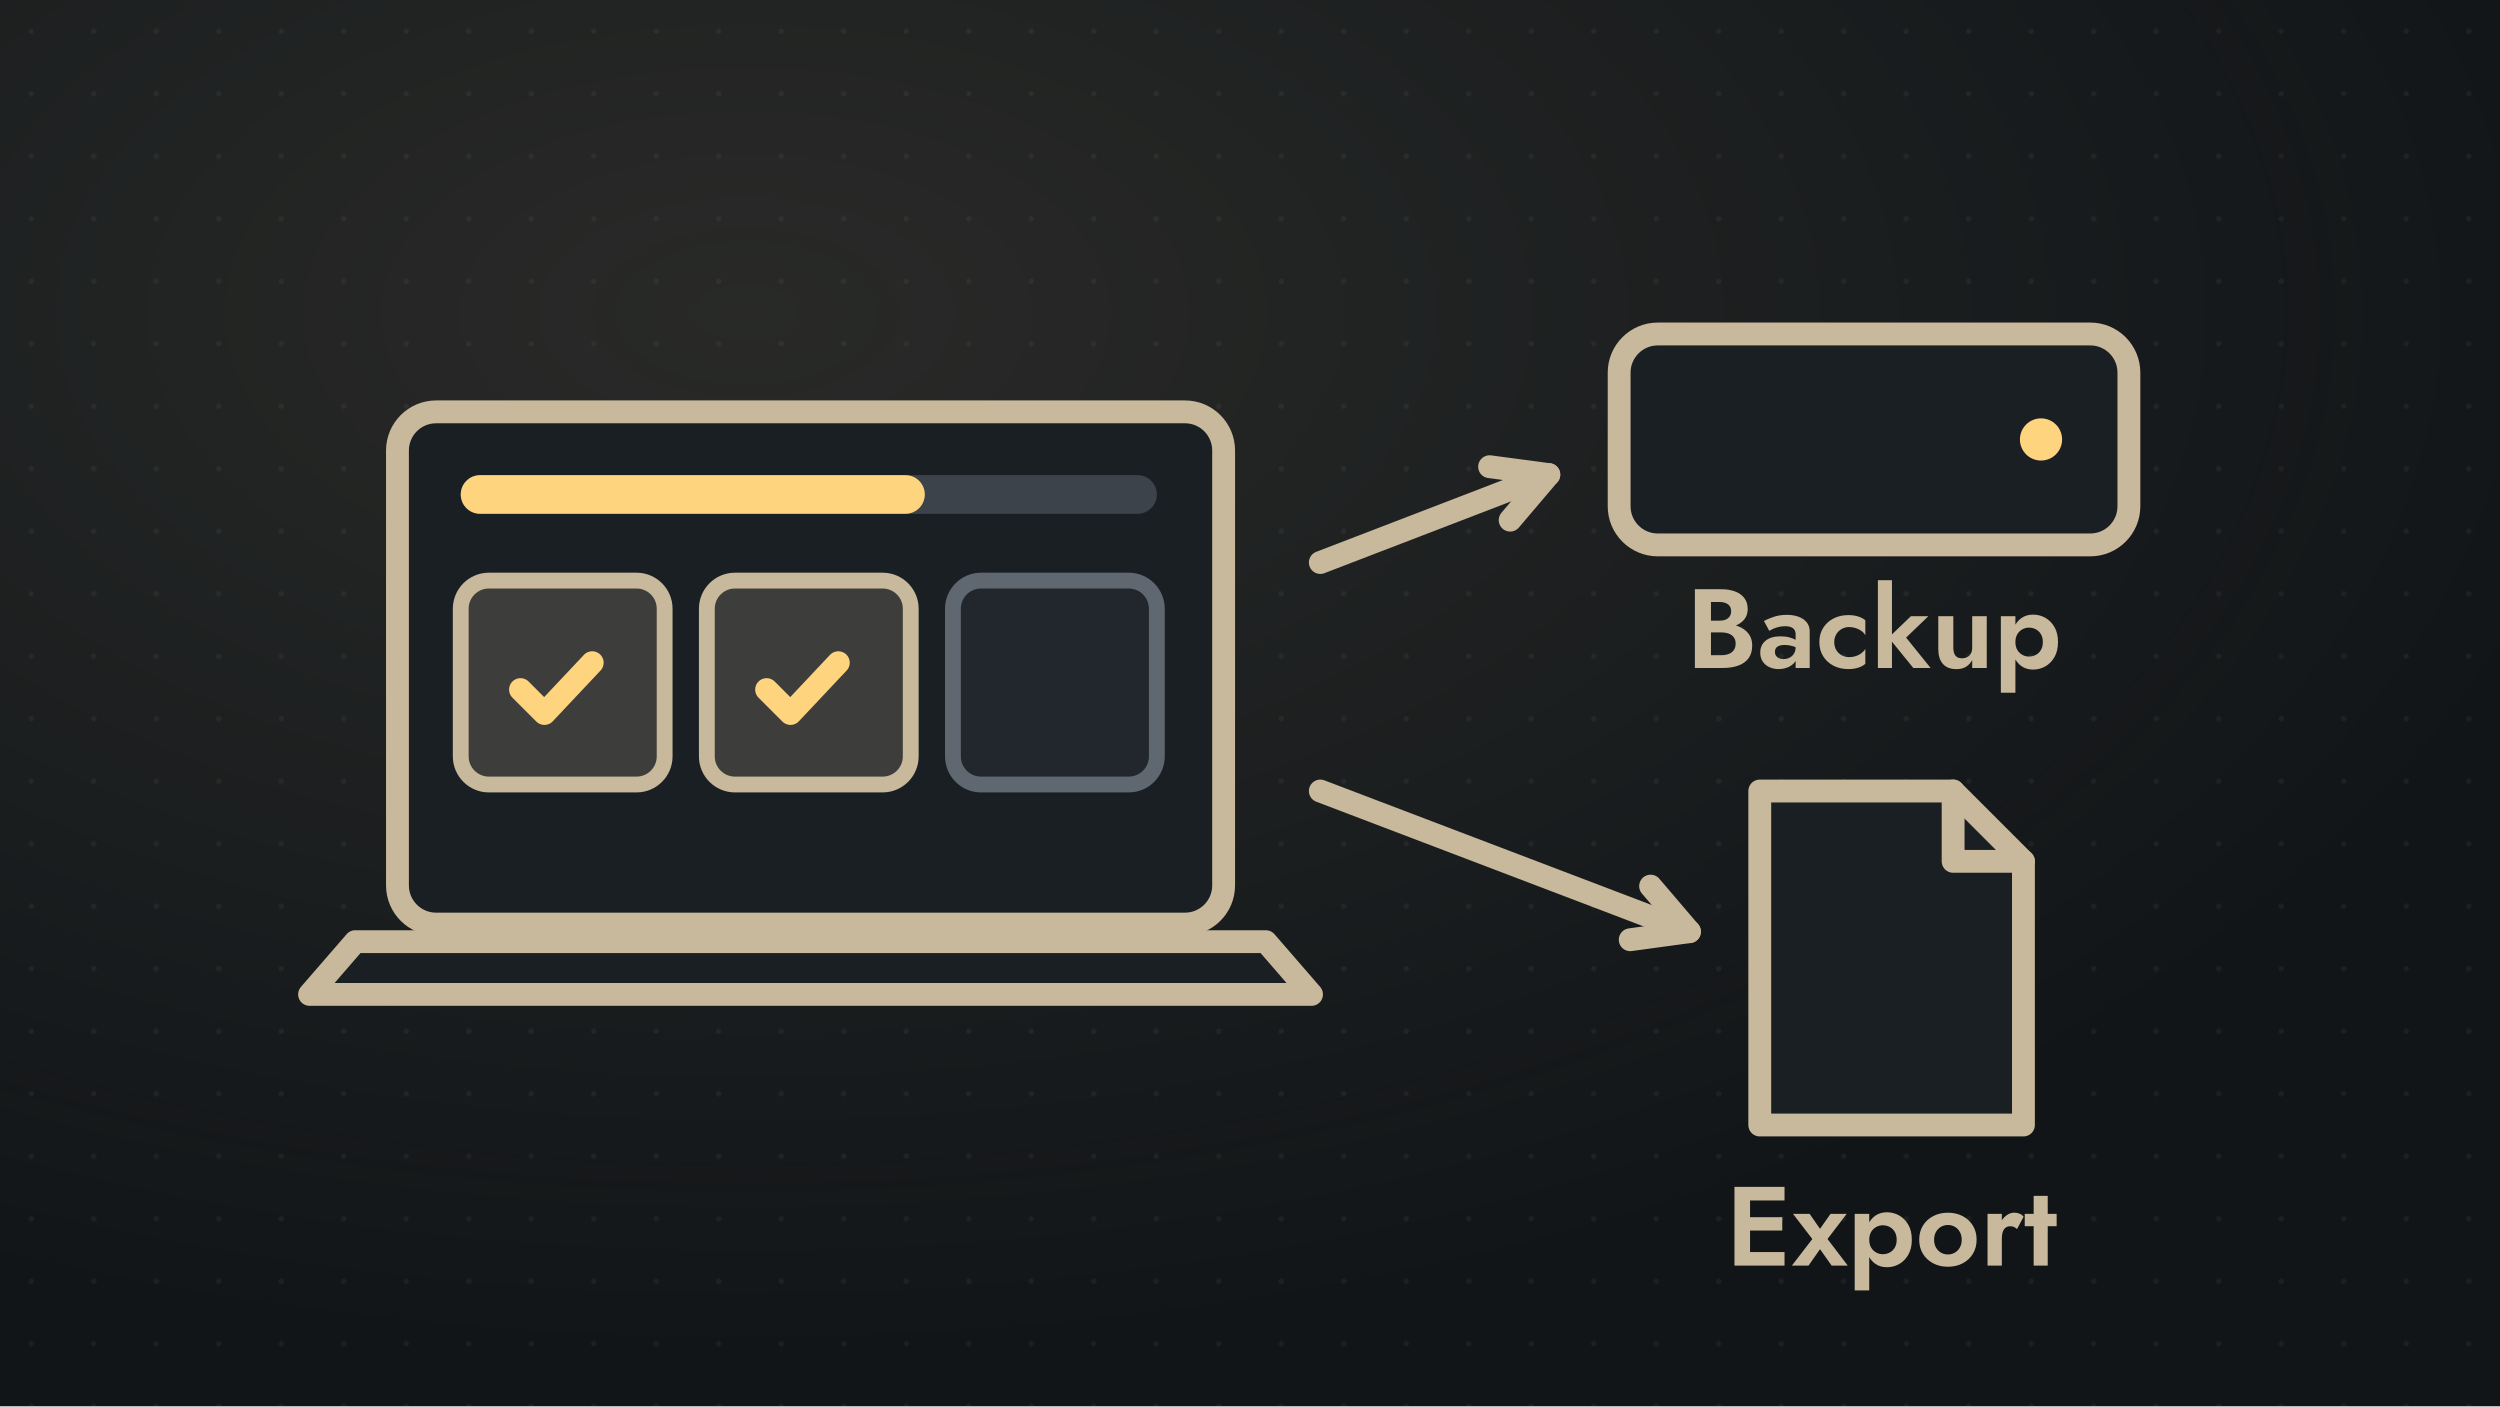
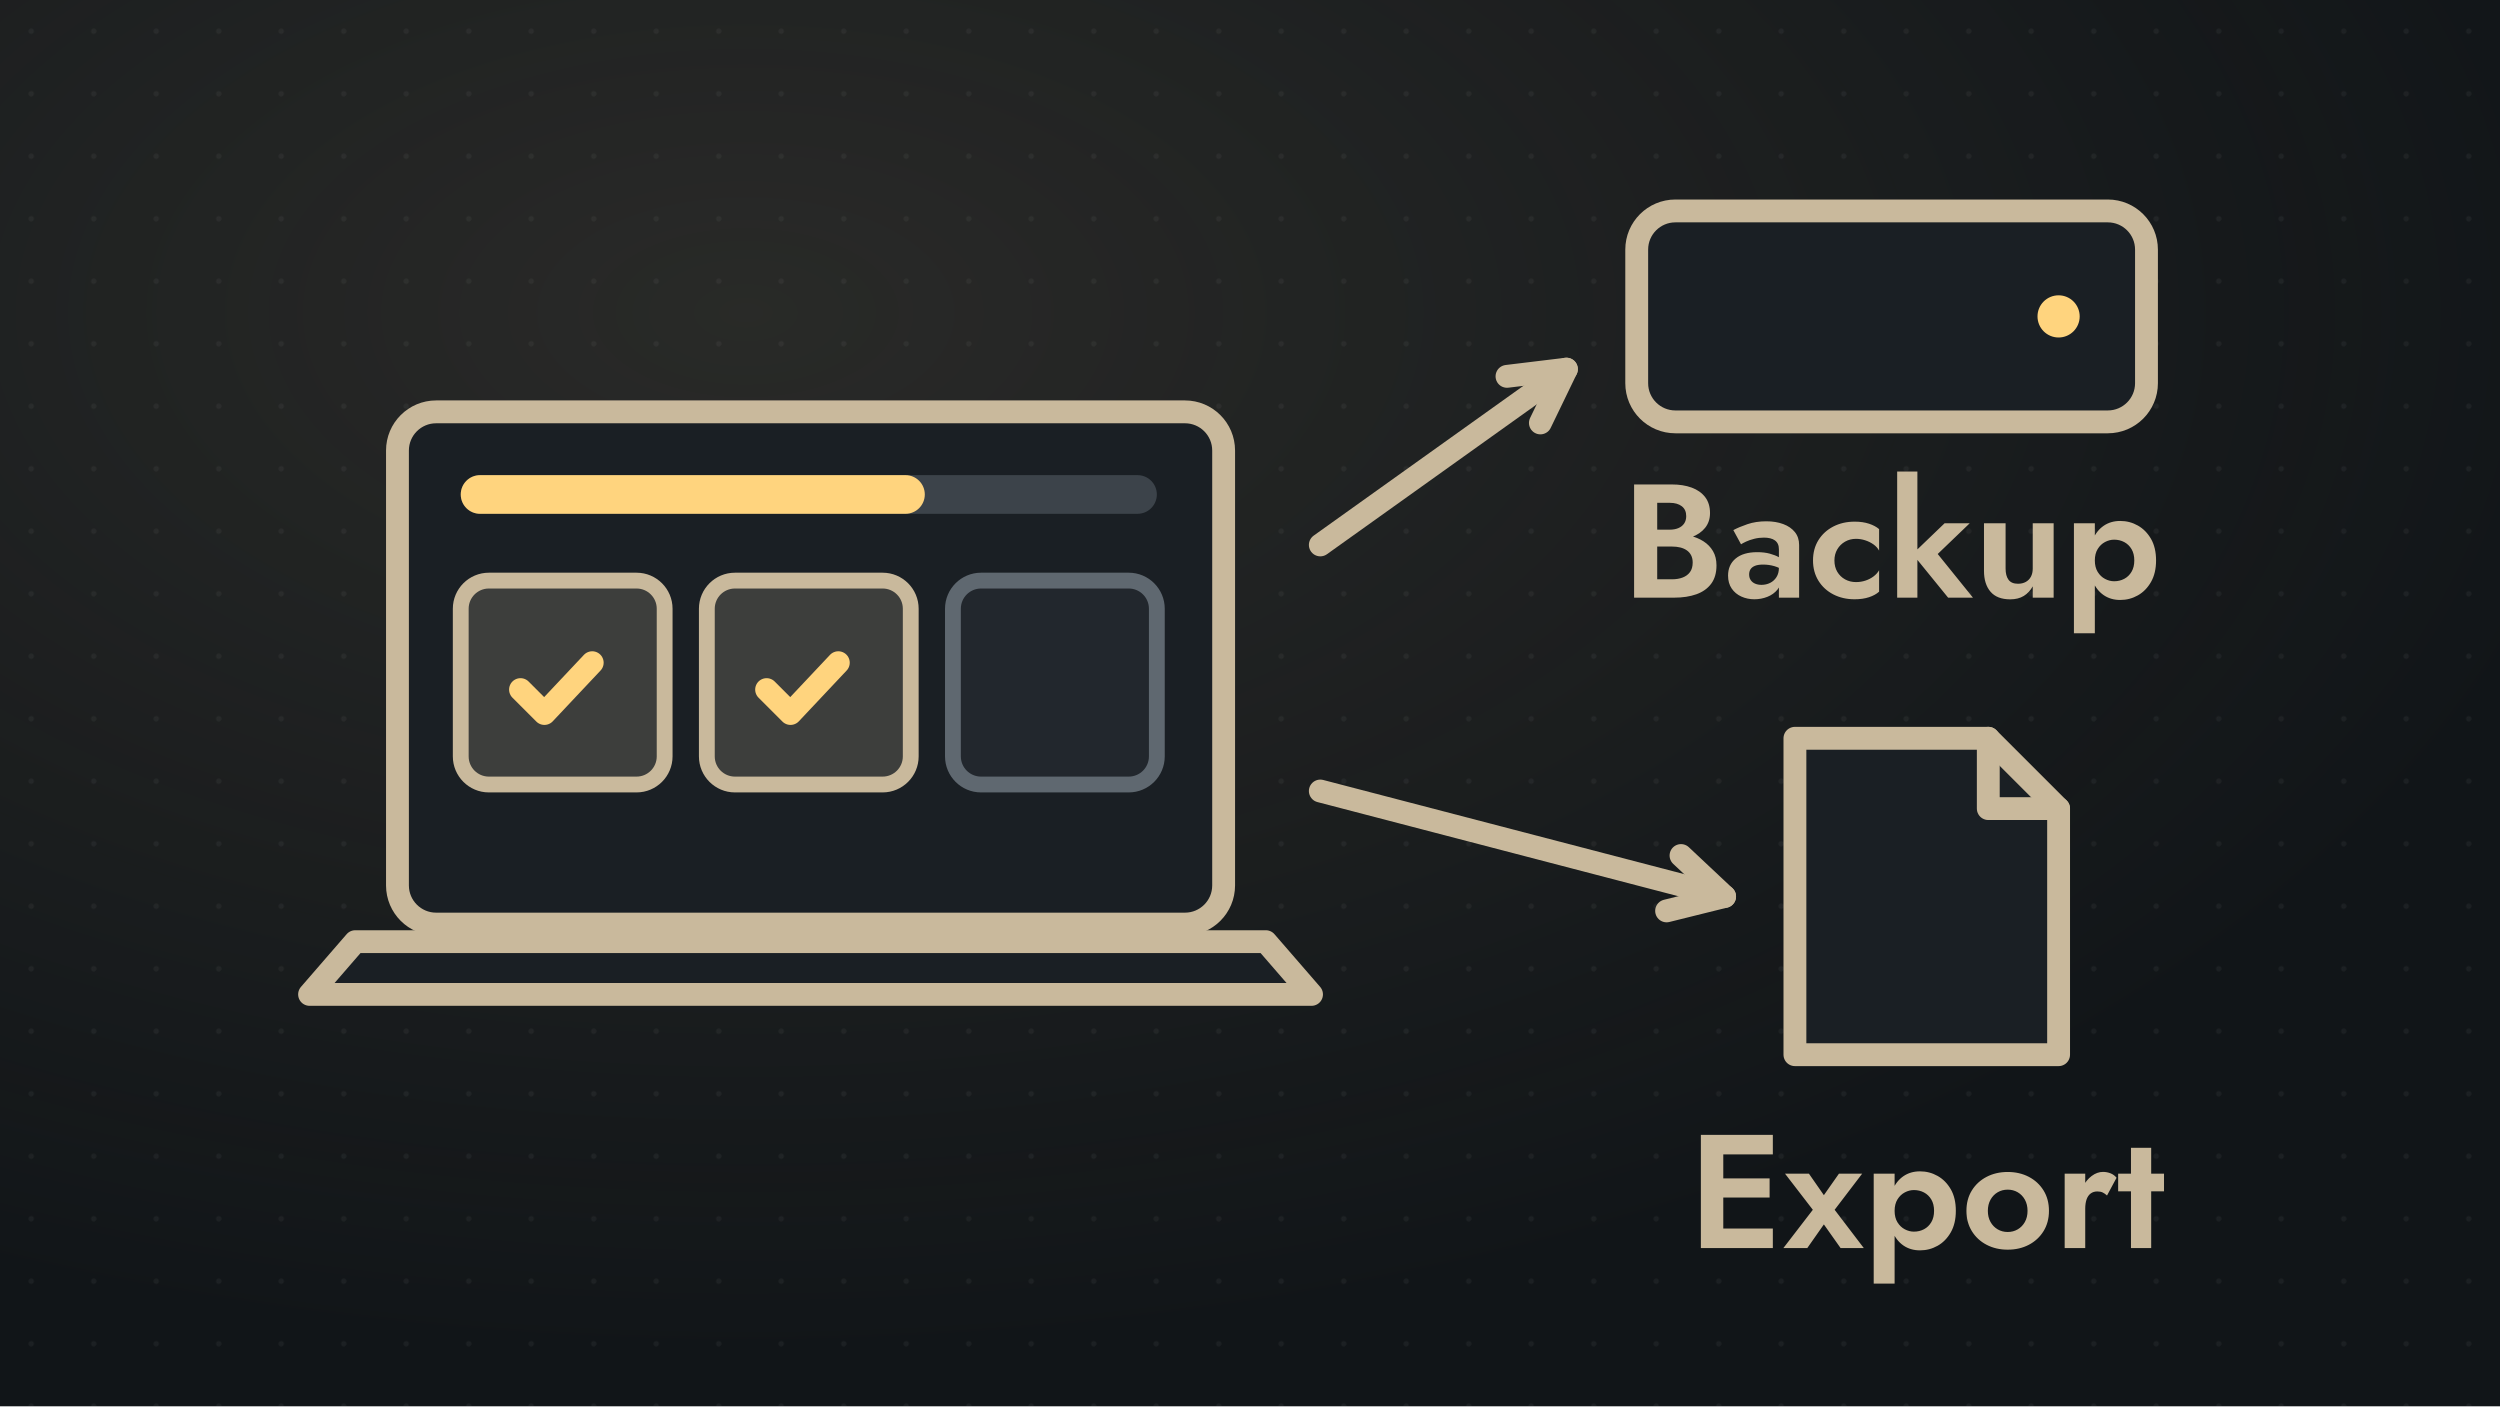
<svg xmlns="http://www.w3.org/2000/svg" width="1280" height="720" viewBox="0 0 1280 720">
  <defs>
    <pattern id="dots" width="32" height="32" patternUnits="userSpaceOnUse">
      <circle cx="16" cy="16" r="1.4" fill="#ffffff" fill-opacity=".05" />
    </pattern>
    <radialGradient id="glow" cx="30%" cy="22%" r="75%">
      <stop offset="0" stop-color="#a8977b" stop-opacity=".16" />
      <stop offset="1" stop-color="#a8977b" stop-opacity="0" />
    </radialGradient>
    <radialGradient id="gold" cx="50%" cy="50%" r="50%">
      <stop offset="0" stop-color="#ffd47e" stop-opacity=".35" />
      <stop offset="1" stop-color="#ffd47e" stop-opacity="0" />
    </radialGradient>
  </defs>
  <rect width="1280" height="720" fill="#111518" />
  <rect width="1280" height="720" fill="url(#dots)" />
  <rect width="1280" height="720" fill="url(#glow)" />
  <g fill="none" stroke-linecap="round" stroke-linejoin="round" transform="translate(64 0) scale(0.9)">
    <rect x="155.0" y="234.3" width="470" height="291.4" rx="22" fill="#1a1f24" stroke="#c9b99c" stroke-width="13" />
    <g transform="translate(191.0 270.3)">
      <rect x="0" y="0" width="396" height="22" rx="11" fill="#5f6870" fill-opacity=".5" />
      <rect x="0" y="0" width="264" height="22" rx="11" fill="#ffd47e" />
      <rect x="0" y="60" width="116" height="116" rx="16" fill="#c9b99c" fill-opacity="0.2" stroke="#c9b99c" stroke-width="9" />
      <path d="M34 122l13.6 13.6l27.2 -28.9" stroke="#ffd47e" stroke-width="13" />
      <rect x="140" y="60" width="116" height="116" rx="16" fill="#c9b99c" fill-opacity="0.2" stroke="#c9b99c" stroke-width="9" />
      <path d="M174 122l13.6 13.6l27.2 -28.9" stroke="#ffd47e" stroke-width="13" />
      <rect x="280" y="60" width="116" height="116" rx="16" fill="#5f6870" fill-opacity="0.12" stroke="#5f6870" stroke-width="9" />
    </g>
    <path d="M105.0 565.7H675.0L649.0 535.7H131.0Z" fill="#1a1f24" stroke="#c9b99c" stroke-width="13" />
-     <path d="M680 320L810 270" stroke="#c9b99c" stroke-width="13" />
-     <path d="M788.0 295.9L810 270L776.3 265.5" stroke="#c9b99c" stroke-width="13" />
-     <path d="M680 450L890 530" stroke="#c9b99c" stroke-width="13" />
-     <path d="M856.3 534.6L890 530L867.9 504.1" stroke="#c9b99c" stroke-width="13" />
-     <rect x="850" y="190" width="290" height="120" rx="22" fill="#1a1f24" stroke="#c9b99c" stroke-width="13" />
-     <circle cx="1090" cy="250" r="12" fill="#ffd47e" />
-     <path fill="#c9b99c" d="M899.988 357.28H908.042Q912.486 357.28 915.873 356.032Q919.261 354.784 921.199 352.366Q923.137 349.947 923.137 346.537Q923.137 342.697 921.199 340.192Q919.261 337.687 915.873 336.443Q912.486 335.2 908.042 335.2H893.094V380.0H908.957Q913.994 380.0 917.748 378.656Q921.501 377.312 923.599 374.496Q925.697 371.68 925.697 367.237Q925.697 363.945 924.312 361.582Q922.927 359.218 920.559 357.71Q918.191 356.201 915.206 355.483Q912.221 354.766 908.957 354.766H899.988V359.776H908.134Q909.898 359.776 911.375 360.142Q912.851 360.507 913.958 361.28Q915.064 362.053 915.672 363.255Q916.28 364.457 916.28 366.094Q916.28 368.434 915.21 369.888Q914.141 371.342 912.303 372.036Q910.465 372.731 908.134 372.731H902.237V342.469H907.22Q910.2 342.469 911.96 343.817Q913.72 345.166 913.72 347.735Q913.72 349.435 912.915 350.633Q912.111 351.831 910.648 352.462Q909.185 353.093 907.22 353.093H899.988Z M938.616 370.83Q938.616 369.586 939.192 368.722Q939.768 367.858 940.98 367.383Q942.191 366.907 944.138 366.907Q946.497 366.907 948.632 367.538Q950.767 368.169 952.513 369.458V365.573Q951.846 364.805 950.387 363.986Q948.929 363.168 946.785 362.583Q944.641 361.998 941.825 361.998Q936.303 361.998 933.29 364.507Q930.278 367.017 930.278 371.278Q930.278 374.286 931.713 376.384Q933.149 378.482 935.526 379.561Q937.903 380.64 940.673 380.64Q943.379 380.64 945.83 379.675Q948.28 378.711 949.853 376.786Q951.425 374.862 951.425 372.046L950.401 368.206Q950.401 370.345 949.446 371.858Q948.49 373.371 946.931 374.153Q945.373 374.935 943.498 374.935Q942.109 374.935 940.998 374.464Q939.887 373.993 939.252 373.065Q938.616 372.137 938.616 370.83ZM935.407 358.88Q936.056 358.45 937.409 357.815Q938.762 357.18 940.618 356.709Q942.474 356.238 944.486 356.238Q945.83 356.238 946.936 356.508Q948.042 356.777 948.819 357.34Q949.597 357.902 949.999 358.77Q950.401 359.639 950.401 360.873V380.0H958.401V359.154Q958.401 356.137 956.728 354.057Q955.055 351.977 952.12 350.88Q949.185 349.783 945.427 349.783Q941.277 349.783 937.953 350.917Q934.63 352.05 932.362 353.266Z M972.372 365.28Q972.372 362.811 973.505 360.878Q974.639 358.944 976.582 357.833Q978.525 356.722 980.911 356.722Q982.73 356.722 984.522 357.294Q986.314 357.865 987.795 358.903Q989.277 359.941 990.054 361.385V352.873Q988.518 351.547 986.054 350.734Q983.59 349.92 980.362 349.92Q975.663 349.92 971.933 351.849Q968.202 353.778 966.049 357.221Q963.896 360.663 963.896 365.28Q963.896 369.833 966.049 373.307Q968.202 376.782 971.933 378.711Q975.663 380.64 980.362 380.64Q983.59 380.64 986.054 379.826Q988.518 379.013 990.054 377.632V369.147Q989.277 370.528 987.85 371.598Q986.424 372.667 984.646 373.252Q982.867 373.838 980.911 373.838Q978.525 373.838 976.582 372.763Q974.639 371.689 973.505 369.774Q972.372 367.858 972.372 365.28Z M997.203 330.08V380.0H1005.204V330.08ZM1015.974 350.56 1003.311 362.72 1017.364 380.0H1027.192L1013.249 362.72L1025.912 350.56Z M1040.111 368.48V350.56H1031.562V369.394Q1031.562 374.642 1034.15 377.655Q1036.737 380.667 1041.949 380.667Q1045.112 380.667 1047.302 379.328Q1049.491 377.989 1050.854 375.529V380.0H1059.128V350.56H1050.854V368.48Q1050.854 370.354 1050.131 371.703Q1049.409 373.051 1048.097 373.774Q1046.785 374.496 1045.011 374.496Q1042.433 374.496 1041.272 372.919Q1040.111 371.342 1040.111 368.48Z M1075.43 394.08V350.56H1067.155V394.08ZM1099.658 365.28Q1099.658 360.206 1097.661 356.741Q1095.663 353.275 1092.449 351.461Q1089.236 349.646 1085.478 349.646Q1081.693 349.646 1078.909 351.57Q1076.125 353.495 1074.625 356.987Q1073.126 360.48 1073.126 365.28Q1073.126 370.016 1074.625 373.541Q1076.125 377.065 1078.909 378.99Q1081.693 380.914 1085.478 380.914Q1089.236 380.914 1092.449 379.099Q1095.663 377.285 1097.661 373.787Q1099.658 370.29 1099.658 365.28ZM1091.046 365.28Q1091.046 367.904 1089.958 369.751Q1088.87 371.598 1087.064 372.553Q1085.258 373.508 1083.055 373.508Q1081.226 373.508 1079.462 372.58Q1077.697 371.652 1076.564 369.819Q1075.43 367.986 1075.43 365.28Q1075.43 362.574 1076.564 360.741Q1077.697 358.908 1079.462 357.98Q1081.226 357.052 1083.055 357.052Q1085.258 357.052 1087.064 358.007Q1088.87 358.962 1089.958 360.795Q1091.046 362.629 1091.046 365.28Z" />
-     <path d="M930 450H1040L1080 490V640H930Z" fill="#1a1f24" stroke="#c9b99c" stroke-width="13" />
-     <path d="M1040 450V490H1080" stroke="#c9b99c" stroke-width="13" />
-     <path fill="#c9b99c" d="M921.494 720.0H944.086V712.274H921.494ZM921.494 682.926H944.086V675.2H921.494ZM921.494 700.023H942.806V692.434H921.494ZM915.606 675.2V720.0H924.474V675.2Z M970.253 690.56 964.282 699.072 958.367 690.56H948.904L959.912 704.859L948.264 720.0H957.727L964.282 710.647L970.893 720.0H980.081L968.543 704.859L979.441 690.56Z M992.278 734.08V690.56H984.003V734.08ZM1016.506 705.28Q1016.506 700.206 1014.509 696.741Q1012.511 693.275 1009.297 691.461Q1006.084 689.646 1002.326 689.646Q998.541 689.646 995.757 691.57Q992.973 693.495 991.473 696.987Q989.974 700.48 989.974 705.28Q989.974 710.016 991.473 713.541Q992.973 717.065 995.757 718.99Q998.541 720.914 1002.326 720.914Q1006.084 720.914 1009.297 719.099Q1012.511 717.285 1014.509 713.787Q1016.506 710.29 1016.506 705.28ZM1007.894 705.28Q1007.894 707.904 1006.806 709.751Q1005.718 711.598 1003.912 712.553Q1002.106 713.508 999.903 713.508Q998.074 713.508 996.31 712.58Q994.545 711.653 993.412 709.819Q992.278 707.986 992.278 705.28Q992.278 702.574 993.412 700.741Q994.545 698.908 996.31 697.98Q998.074 697.052 999.903 697.052Q1002.106 697.052 1003.912 698.007Q1005.718 698.962 1006.806 700.795Q1007.894 702.629 1007.894 705.28Z M1020.703 705.28Q1020.703 709.833 1022.842 713.307Q1024.982 716.782 1028.685 718.711Q1032.387 720.64 1037.032 720.64Q1041.713 720.64 1045.398 718.711Q1049.082 716.782 1051.222 713.307Q1053.361 709.833 1053.361 705.28Q1053.361 700.663 1051.222 697.207Q1049.082 693.751 1045.398 691.822Q1041.713 689.893 1037.032 689.893Q1032.387 689.893 1028.685 691.822Q1024.982 693.751 1022.842 697.207Q1020.703 700.663 1020.703 705.28ZM1029.178 705.28Q1029.178 702.757 1030.23 700.864Q1031.281 698.971 1033.06 697.929Q1034.838 696.887 1037.032 696.887Q1039.226 696.887 1041.005 697.929Q1042.783 698.971 1043.834 700.864Q1044.886 702.757 1044.886 705.28Q1044.886 707.803 1043.834 709.678Q1042.783 711.552 1041.005 712.599Q1039.226 713.646 1037.032 713.646Q1034.838 713.646 1033.06 712.599Q1031.281 711.552 1030.23 709.678Q1029.178 707.803 1029.178 705.28Z M1067.716 690.56H1059.578V720.0H1067.716ZM1076.337 699.209 1080.113 692.187Q1079.208 691.026 1077.777 690.446Q1076.346 689.865 1074.746 689.865Q1072.424 689.865 1070.262 691.479Q1068.1 693.093 1066.756 695.826Q1065.412 698.56 1065.412 702.08L1067.716 704.412Q1067.716 702.3 1068.241 700.773Q1068.767 699.246 1069.855 698.423Q1070.943 697.6 1072.506 697.6Q1073.786 697.6 1074.646 698.021Q1075.505 698.441 1076.337 699.209Z M1080.744 690.56V697.554H1098.893V690.56ZM1085.818 680.32V720.0H1093.818V680.32Z" />
+     <path d="M680 310L820 210" stroke="#c9b99c" stroke-width="13" />
+     <path d="M805.2 240.6L820 210L786.2 214.1" stroke="#c9b99c" stroke-width="13" />
+     <path d="M680 450L910 510" stroke="#c9b99c" stroke-width="13" />
+     <path d="M877.0 518.2L910 510L885.2 486.7" stroke="#c9b99c" stroke-width="13" />
+     <rect x="860" y="120" width="290" height="120" rx="22" fill="#1a1f24" stroke="#c9b99c" stroke-width="13" />
+     <circle cx="1100" cy="180" r="12" fill="#ffd47e" />
+     <path fill="#c9b99c" d="M868.42 307.34H879.998Q886.386 307.34 891.255 305.546Q896.125 303.752 898.911 300.276Q901.697 296.799 901.697 291.897Q901.697 286.377 898.911 282.776Q896.125 279.175 891.255 277.387Q886.386 275.6 879.998 275.6H858.51V340.0H881.313Q888.555 340.0 893.95 338.068Q899.345 336.136 902.361 332.088Q905.377 328.04 905.377 321.653Q905.377 316.921 903.386 313.524Q901.395 310.126 897.991 307.958Q894.587 305.789 890.296 304.757Q886.005 303.726 881.313 303.726H868.42V310.928H880.13Q882.666 310.928 884.789 311.454Q886.912 311.98 888.502 313.09Q890.092 314.201 890.966 315.929Q891.84 317.657 891.84 320.01Q891.84 323.374 890.302 325.464Q888.765 327.554 886.123 328.552Q883.481 329.551 880.13 329.551H871.653V286.049H878.816Q883.1 286.049 885.63 287.987Q888.16 289.926 888.16 293.619Q888.16 296.063 887.003 297.785Q885.847 299.507 883.744 300.414Q881.641 301.321 878.816 301.321H868.42Z M923.948 326.818Q923.948 325.03 924.776 323.788Q925.604 322.546 927.346 321.863Q929.087 321.179 931.886 321.179Q935.277 321.179 938.346 322.086Q941.415 322.993 943.925 324.846V319.261Q942.966 318.157 940.869 316.98Q938.773 315.804 935.691 314.963Q932.609 314.122 928.561 314.122Q920.623 314.122 916.292 317.729Q911.962 321.337 911.962 327.462Q911.962 331.786 914.025 334.802Q916.089 337.818 919.506 339.369Q922.923 340.92 926.905 340.92Q930.795 340.92 934.318 339.533Q937.84 338.147 940.101 335.38Q942.361 332.614 942.361 328.566L940.889 323.046Q940.889 326.121 939.516 328.296Q938.142 330.471 935.901 331.595Q933.661 332.719 930.966 332.719Q928.969 332.719 927.372 332.042Q925.775 331.365 924.862 330.031Q923.948 328.697 923.948 326.818ZM919.335 309.64Q920.268 309.022 922.213 308.109Q924.158 307.196 926.826 306.519Q929.494 305.842 932.386 305.842Q934.318 305.842 935.908 306.23Q937.498 306.617 938.615 307.426Q939.733 308.234 940.311 309.482Q940.889 310.731 940.889 312.505V340.0H952.389V310.034Q952.389 305.697 949.984 302.707Q947.579 299.717 943.36 298.14Q939.141 296.563 933.74 296.563Q927.773 296.563 922.995 298.193Q918.218 299.822 914.958 301.57Z M972.472 318.84Q972.472 315.291 974.101 312.512Q975.731 309.732 978.524 308.135Q981.317 306.538 984.747 306.538Q987.362 306.538 989.938 307.36Q992.514 308.181 994.643 309.673Q996.773 311.165 997.89 313.241V301.005Q995.682 299.099 992.14 297.93Q988.598 296.76 983.958 296.76Q977.203 296.76 971.841 299.533Q966.478 302.306 963.383 307.255Q960.288 312.203 960.288 318.84Q960.288 325.385 963.383 330.379Q966.478 335.374 971.841 338.147Q977.203 340.92 983.958 340.92Q988.598 340.92 992.14 339.75Q995.682 338.581 997.89 336.596V324.399Q996.773 326.384 994.722 327.922Q992.672 329.459 990.116 330.3Q987.56 331.142 984.747 331.142Q981.317 331.142 978.524 329.597Q975.731 328.053 974.101 325.3Q972.472 322.546 972.472 318.84Z M1008.167 268.24V340.0H1019.668V268.24ZM1035.15 297.68 1016.947 315.16 1037.148 340.0H1051.276L1031.233 315.16L1049.436 297.68Z M1069.847 323.44V297.68H1057.558V324.754Q1057.558 332.298 1061.278 336.629Q1064.997 340.959 1072.489 340.959Q1077.036 340.959 1080.184 339.034Q1083.331 337.109 1085.29 333.573V340.0H1097.184V297.68H1085.29V323.44Q1085.29 326.134 1084.251 328.073Q1083.213 330.011 1081.327 331.05Q1079.441 332.088 1076.892 332.088Q1073.185 332.088 1071.516 329.821Q1069.847 327.554 1069.847 323.44Z M1120.618 360.24V297.68H1108.723V360.24ZM1155.446 318.84Q1155.446 311.546 1152.575 306.565Q1149.703 301.583 1145.083 298.975Q1140.464 296.366 1135.062 296.366Q1129.621 296.366 1125.619 299.132Q1121.617 301.899 1119.461 306.919Q1117.306 311.94 1117.306 318.84Q1117.306 325.648 1119.461 330.715Q1121.617 335.781 1125.619 338.548Q1129.621 341.314 1135.062 341.314Q1140.464 341.314 1145.083 338.705Q1149.703 336.097 1152.575 331.069Q1155.446 326.042 1155.446 318.84ZM1143.066 318.84Q1143.066 322.612 1141.502 325.267Q1139.938 327.922 1137.342 329.295Q1134.746 330.668 1131.579 330.668Q1128.95 330.668 1126.414 329.334Q1123.877 328 1122.248 325.365Q1120.618 322.73 1120.618 318.84Q1120.618 314.95 1122.248 312.315Q1123.877 309.68 1126.414 308.346Q1128.95 307.012 1131.579 307.012Q1134.746 307.012 1137.342 308.385Q1139.938 309.758 1141.502 312.394Q1143.066 315.029 1143.066 318.84Z" />
+     <path d="M950 420H1060L1100 460V600H950Z" fill="#1a1f24" stroke="#c9b99c" stroke-width="13" />
+     <path d="M1060 420V460H1100" stroke="#c9b99c" stroke-width="13" />
+     <path fill="#c9b99c" d="M904.96 710.0H937.436V698.894H904.96ZM904.96 656.706H937.436V645.6H904.96ZM904.96 681.283H935.596V670.374H904.96ZM896.496 645.6V710.0H909.244V645.6Z M975.051 667.68 966.468 679.916 957.965 667.68H944.362L960.186 688.235L943.442 710.0H957.045L966.468 696.555L975.971 710.0H989.179L972.593 688.235L988.259 667.68Z M1006.712 730.24V667.68H994.817V730.24ZM1041.54 688.84Q1041.54 681.546 1038.669 676.565Q1035.797 671.583 1031.177 668.975Q1026.558 666.366 1021.156 666.366Q1015.715 666.366 1011.713 669.132Q1007.711 671.899 1005.555 676.919Q1003.4 681.94 1003.4 688.84Q1003.4 695.648 1005.555 700.715Q1007.711 705.781 1011.713 708.548Q1015.715 711.314 1021.156 711.314Q1026.558 711.314 1031.177 708.705Q1035.797 706.097 1038.669 701.069Q1041.54 696.042 1041.54 688.84ZM1029.16 688.84Q1029.16 692.612 1027.596 695.267Q1026.032 697.922 1023.436 699.295Q1020.84 700.668 1017.673 700.668Q1015.044 700.668 1012.508 699.334Q1009.971 698 1008.342 695.365Q1006.712 692.73 1006.712 688.84Q1006.712 684.95 1008.342 682.315Q1009.971 679.68 1012.508 678.346Q1015.044 677.012 1017.673 677.012Q1020.84 677.012 1023.436 678.385Q1026.032 679.758 1027.596 682.394Q1029.16 685.029 1029.16 688.84Z M1047.573 688.84Q1047.573 695.385 1050.648 700.379Q1053.724 705.374 1059.047 708.147Q1064.369 710.92 1071.046 710.92Q1077.775 710.92 1083.072 708.147Q1088.368 705.374 1091.444 700.379Q1094.519 695.385 1094.519 688.84Q1094.519 682.203 1091.444 677.235Q1088.368 672.267 1083.072 669.494Q1077.775 666.721 1071.046 666.721Q1064.369 666.721 1059.047 669.494Q1053.724 672.267 1050.648 677.235Q1047.573 682.203 1047.573 688.84ZM1059.756 688.84Q1059.756 685.213 1061.268 682.492Q1062.779 679.772 1065.336 678.273Q1067.892 676.775 1071.046 676.775Q1074.2 676.775 1076.757 678.273Q1079.313 679.772 1080.824 682.492Q1082.336 685.213 1082.336 688.84Q1082.336 692.467 1080.824 695.162Q1079.313 697.856 1076.757 699.361Q1074.2 700.866 1071.046 700.866Q1067.892 700.866 1065.336 699.361Q1062.779 697.856 1061.268 695.162Q1059.756 692.467 1059.756 688.84Z M1115.154 667.68H1103.456V710.0H1115.154ZM1127.547 680.113 1132.975 670.019Q1131.674 668.35 1129.617 667.516Q1127.56 666.681 1125.26 666.681Q1121.922 666.681 1118.814 669.001Q1115.706 671.321 1113.774 675.25Q1111.842 679.18 1111.842 684.24L1115.154 687.592Q1115.154 684.556 1115.909 682.361Q1116.665 680.166 1118.229 678.983Q1119.793 677.8 1122.04 677.8Q1123.88 677.8 1125.116 678.405Q1126.351 679.009 1127.547 680.113Z M1133.882 667.68V677.734H1159.971V667.68ZM1141.176 652.96V710.0H1152.676V652.96Z" />
  </g>
</svg>
